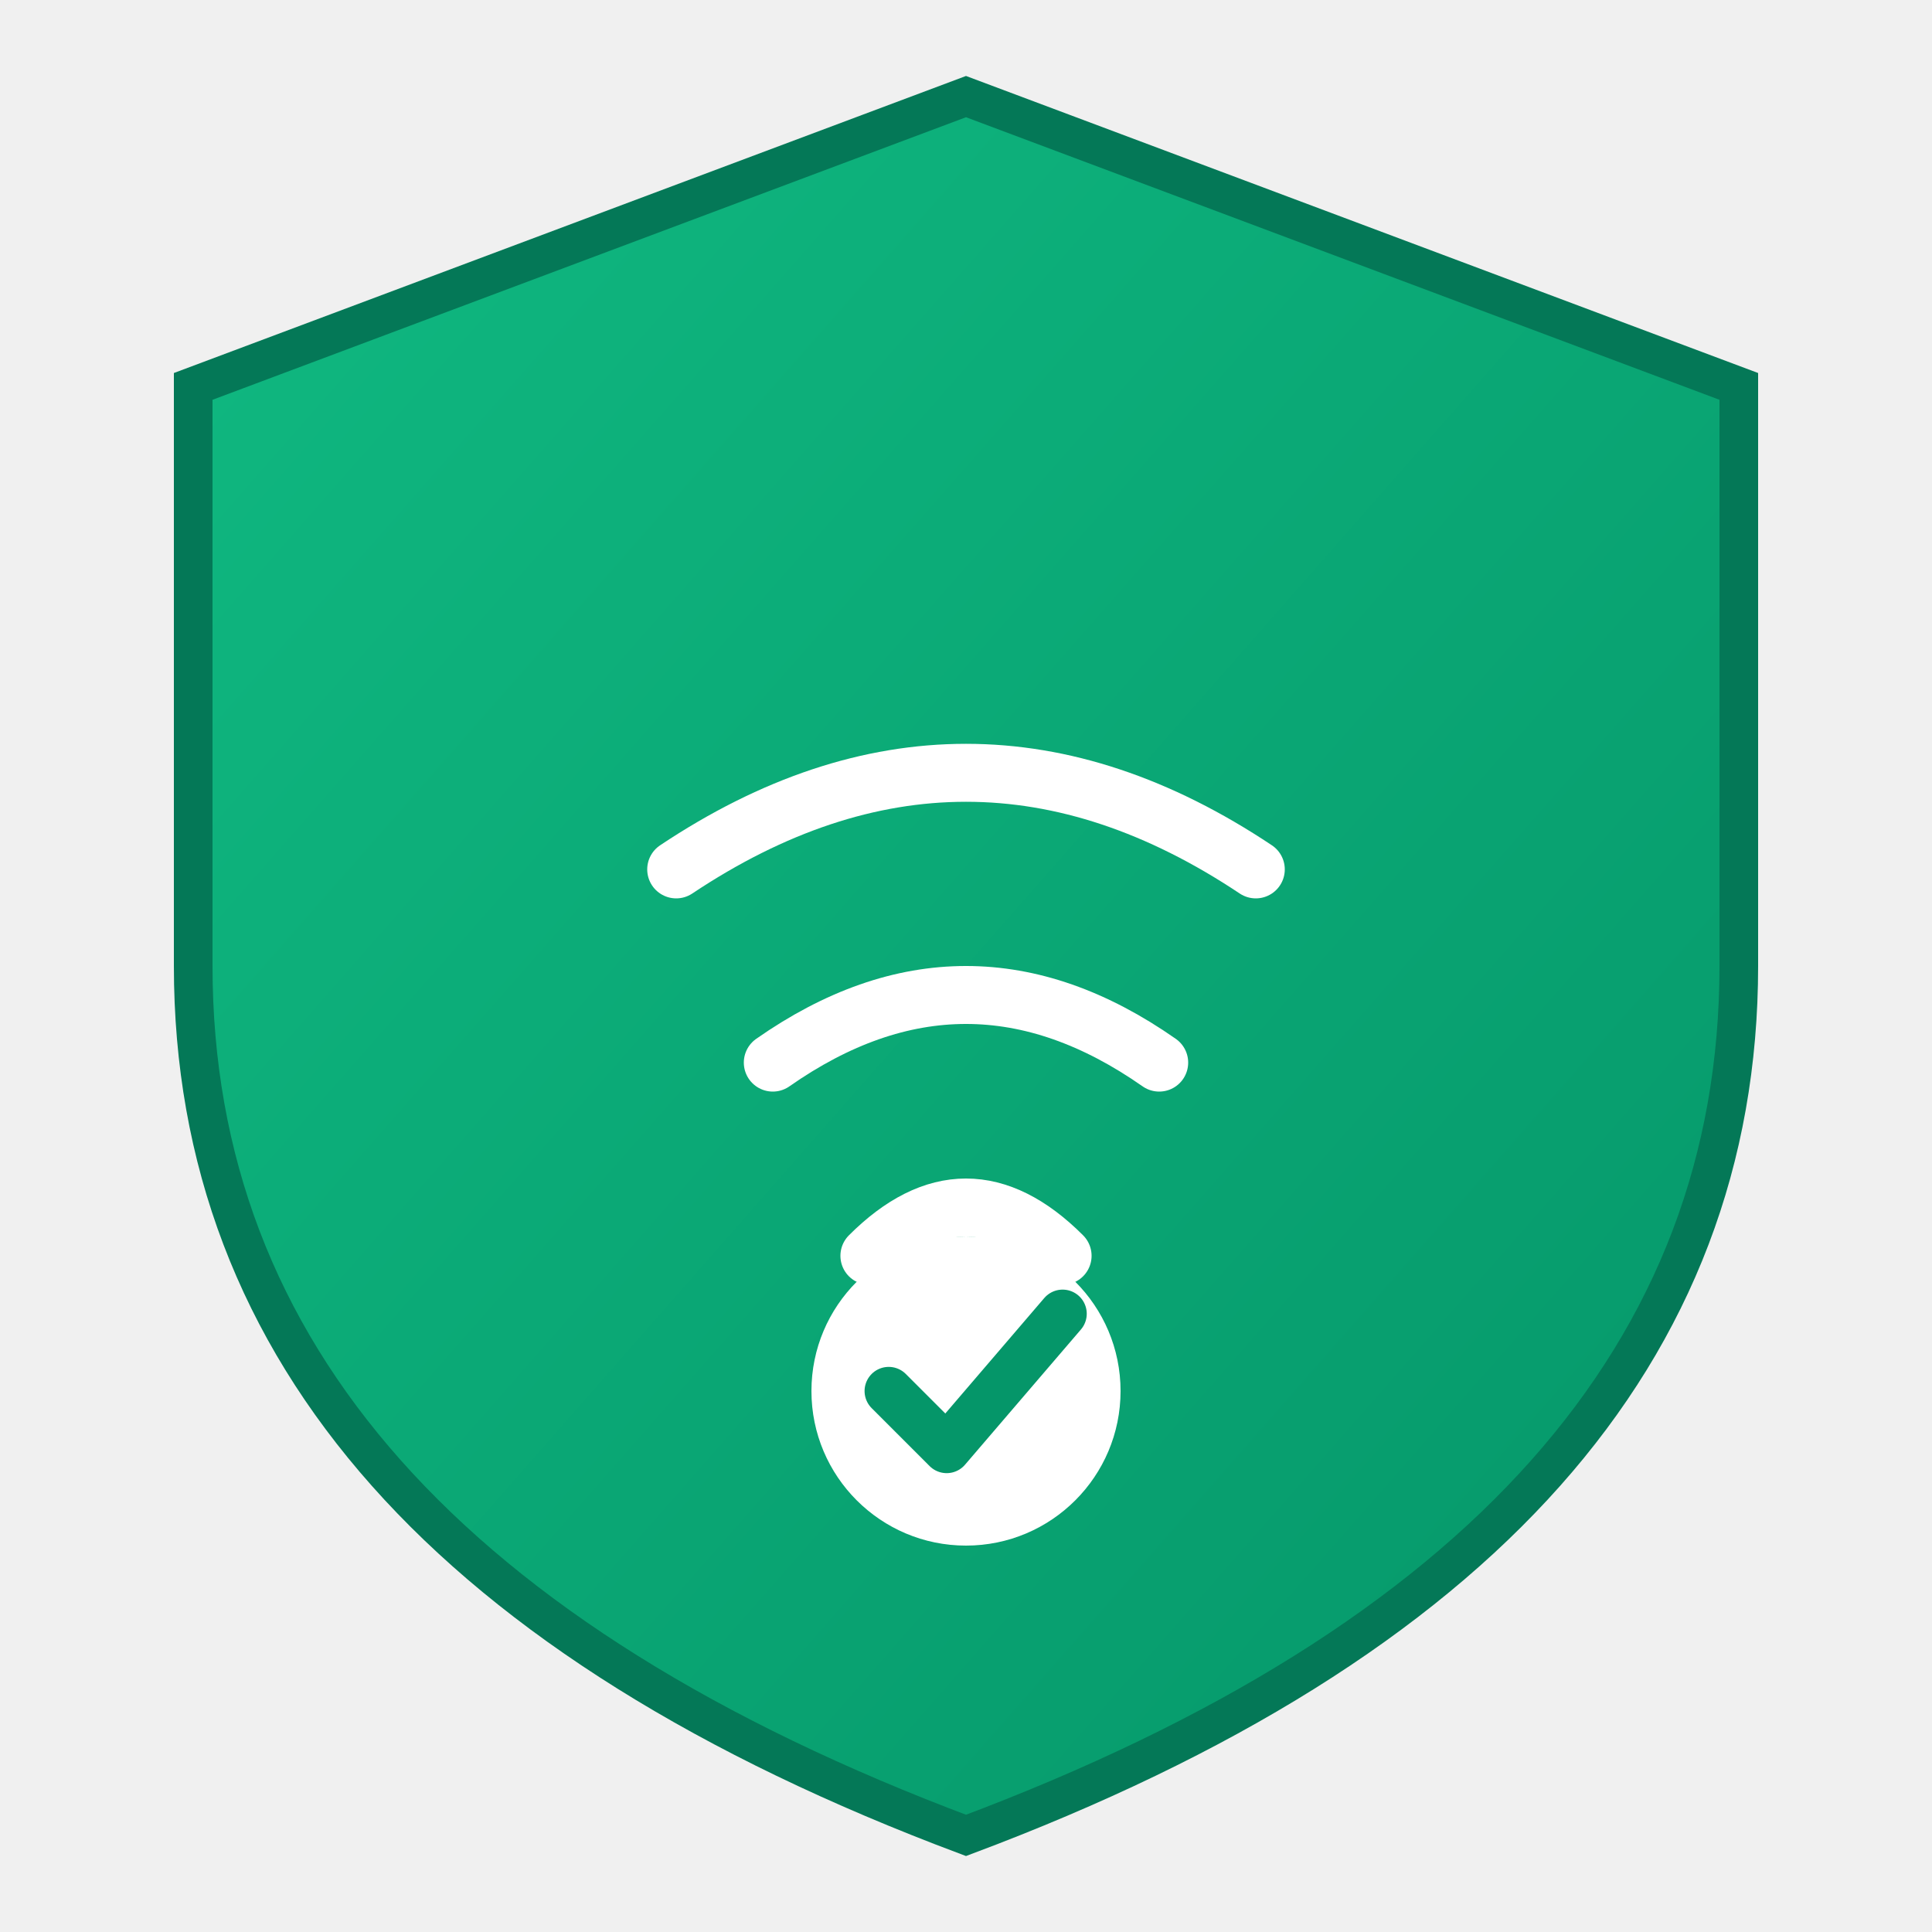
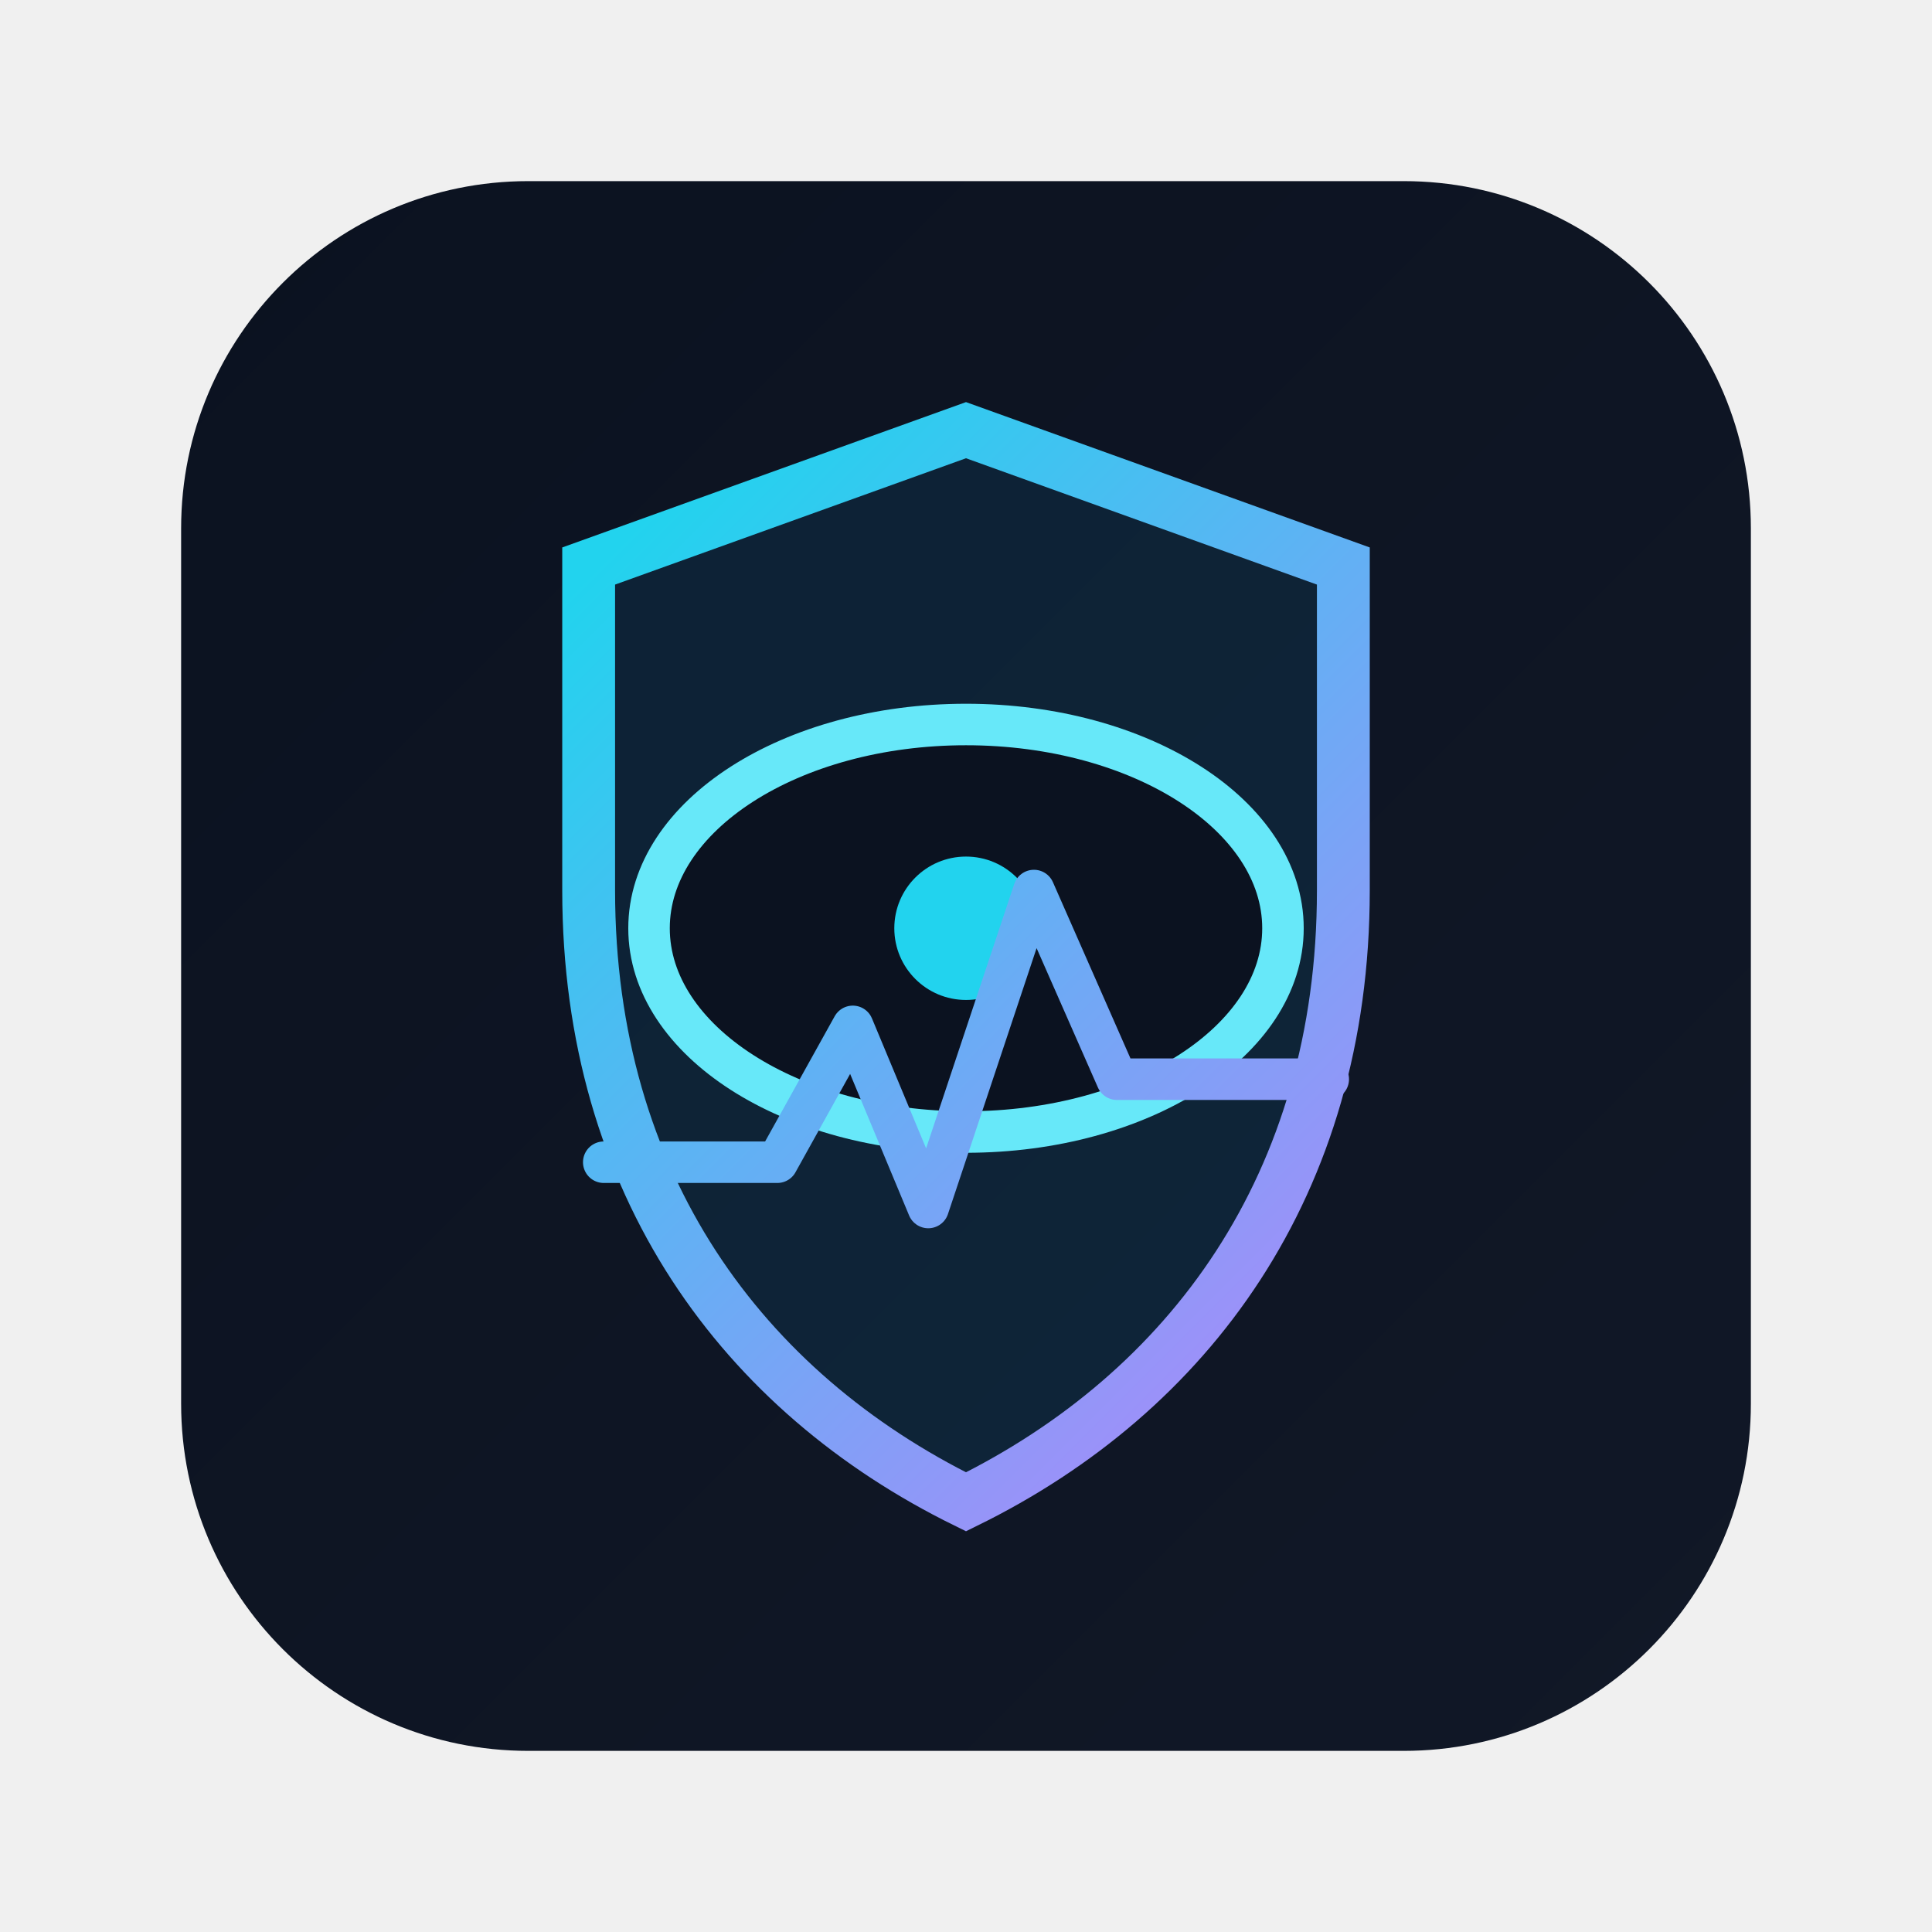
- <svg xmlns="http://www.w3.org/2000/svg" viewBox="0 0 100 100">
+ <svg xmlns="http://www.w3.org/2000/svg" width="512" height="512" viewBox="0 0 512 512" fill="none">
  <defs>
-     <linearGradient id="guard" x1="0%" y1="0%" x2="100%" y2="100%">
-       <stop offset="0%" style="stop-color:#10b981" />
-       <stop offset="100%" style="stop-color:#059669" />
+     <linearGradient id="bg" x1="48" y1="48" x2="464" y2="464" gradientUnits="userSpaceOnUse">
+       <stop stop-color="#0B1220" />
+       <stop offset="1" stop-color="#111827" />
+     </linearGradient>
+     <linearGradient id="accent" x1="154" y1="154" x2="358" y2="358" gradientUnits="userSpaceOnUse">
+       <stop stop-color="#22D3EE" />
+       <stop offset="1" stop-color="#A78BFA" />
    </linearGradient>
  </defs>
-   <path d="M50 5 L90 20 L90 50 Q90 80 50 95 Q10 80 10 50 L10 20 Z" fill="url(#guard)" stroke="#047857" stroke-width="2" />
-   <path d="M35 45 Q50 35 65 45" fill="none" stroke="#fff" stroke-width="3" stroke-linecap="round" />
-   <path d="M40 55 Q50 48 60 55" fill="none" stroke="#fff" stroke-width="3" stroke-linecap="round" />
-   <path d="M45 65 Q50 60 55 65" fill="none" stroke="#fff" stroke-width="3" stroke-linecap="round" />
-   <circle cx="50" cy="72" r="8" fill="#fff" />
-   <path d="M46 72 L49 75 L55 68" fill="none" stroke="#059669" stroke-width="2.5" stroke-linecap="round" stroke-linejoin="round" />
+   <rect x="48" y="48" width="416" height="416" rx="92" fill="url(#bg)" />
+   <path d="M256 114L356 150V236C356 314 315 369 256 398C197 369 156 314 156 236V150L256 114Z" stroke="url(#accent)" stroke-width="14" fill="#0EA5E91A" />
+   <ellipse cx="256" cy="246" rx="84" ry="54" fill="#0B1220" stroke="#67E8F9" stroke-width="11" />
+   <circle cx="256" cy="246" r="19" fill="#22D3EE" />
+   <path d="M160 308H206L226 272L246 320L274 236L296 286H352" stroke="url(#accent)" stroke-width="11" stroke-linecap="round" stroke-linejoin="round" />
</svg>
